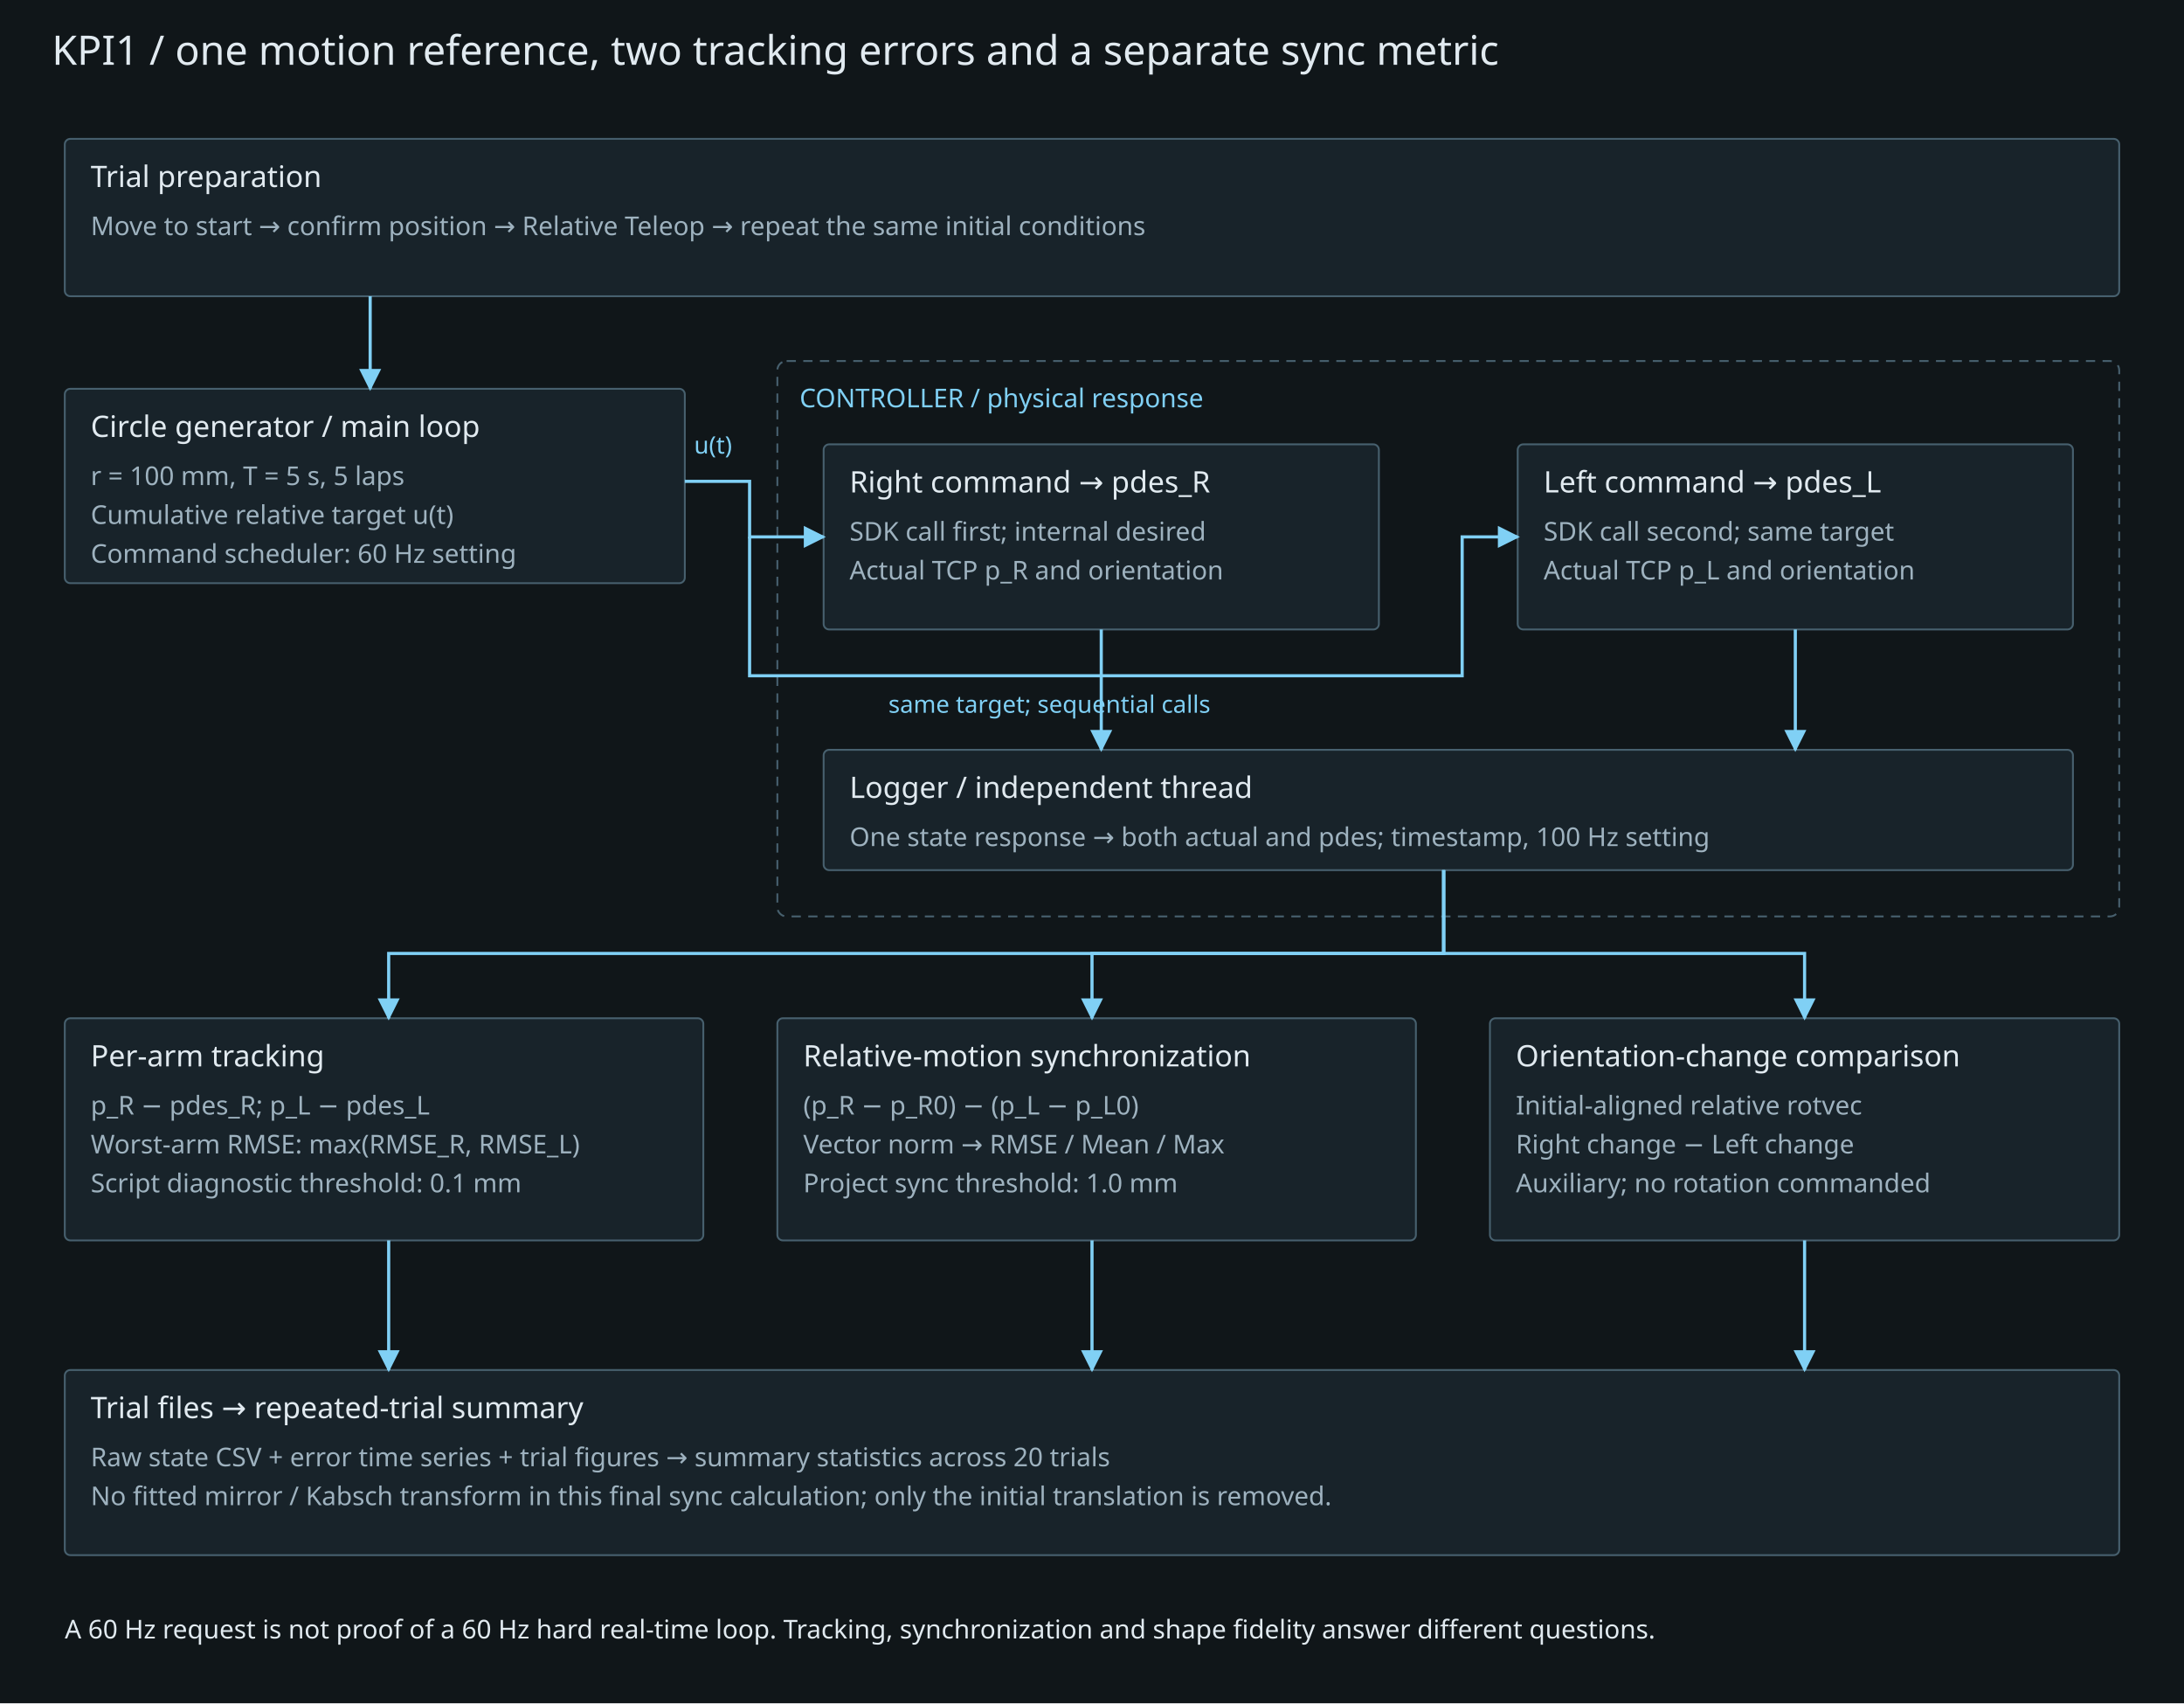
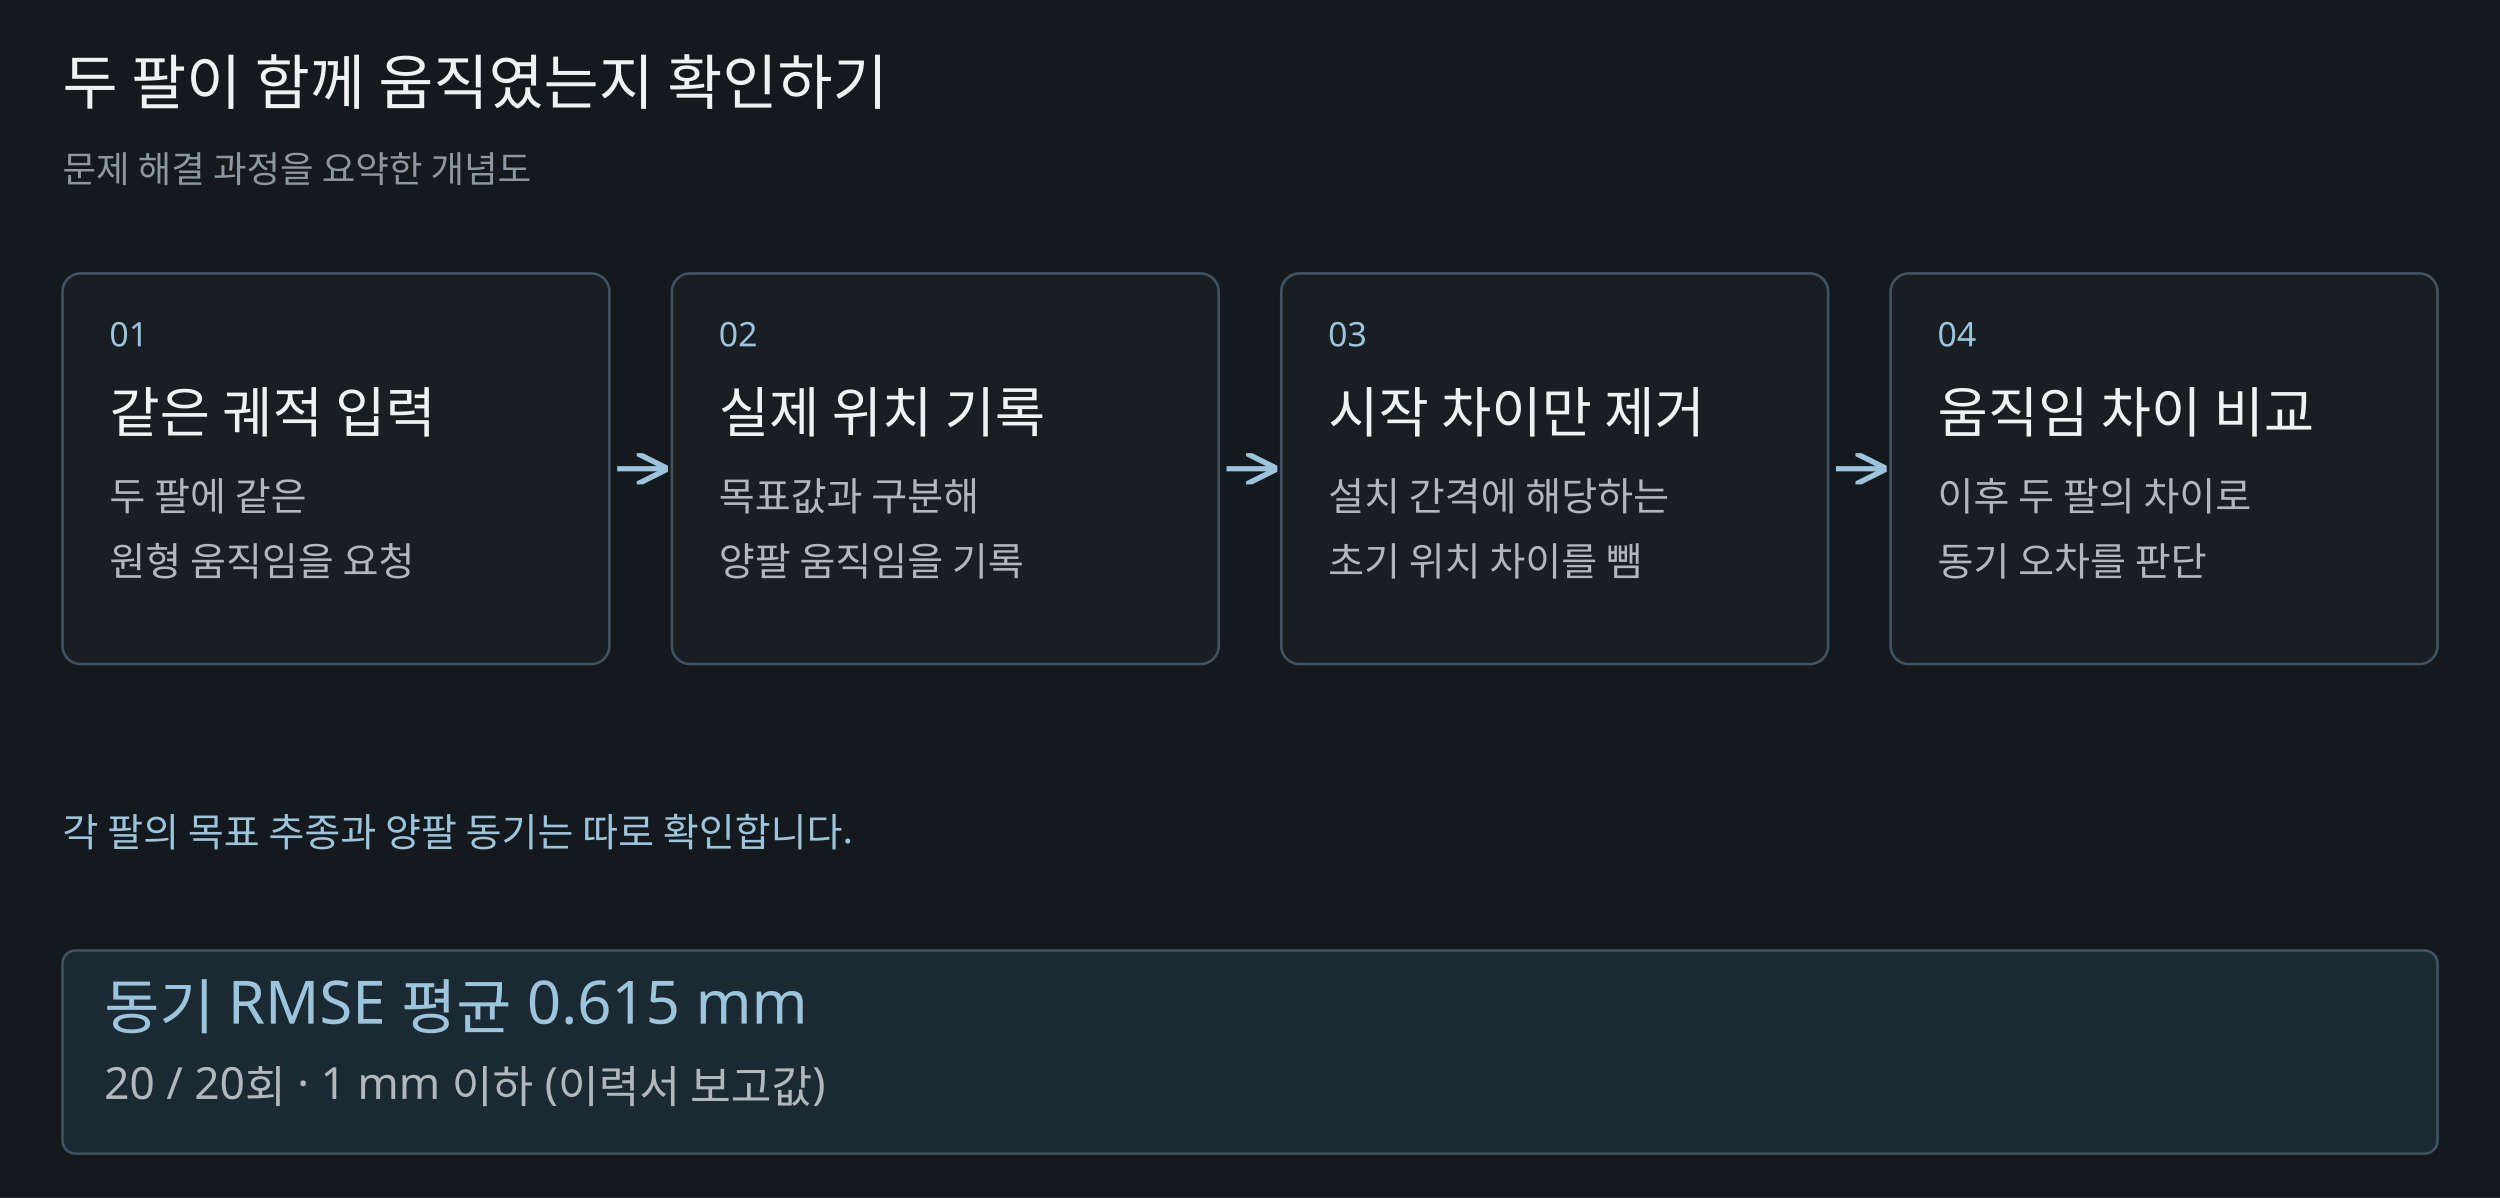
- <svg xmlns="http://www.w3.org/2000/svg" viewBox="0 0 1180 920" width="1180" height="920" style="max-width:100%;height:auto" role="img" aria-labelledby="title">
+ <svg xmlns="http://www.w3.org/2000/svg" viewBox="0 0 960 460" role="img" aria-labelledby="title">
  <defs>
-     <marker id="arrow" viewBox="0 0 10 10" refX="9" refY="5" markerWidth="7" markerHeight="7" orient="auto-start-reverse">
-       <path d="M0 0L10 5L0 10" fill="#80d0f5" />
+     <marker id="arrow" viewBox="0 0 8 8" refX="7" refY="4" markerWidth="6" markerHeight="6" orient="auto">
+       <path d="M0 0L8 4L0 8" fill="none" stroke="#9cc4dc" stroke-width="1.4" />
    </marker>
  </defs>
-   <rect width="100%" height="100%" fill="#101619" />
-   <text x="28" y="35" fill="#e1eaf0" font-size="22" font-family="Segoe UI,Malgun Gothic,sans-serif">KPI1 / one motion reference, two tracking errors and a separate sync metric</text>
-   <rect x="35" y="75" width="1110" height="85" rx="3" fill="#18232a" stroke="#47606e" />
-   <text x="49" y="101" fill="#e1eaf0" font-size="16" font-family="Segoe UI,Malgun Gothic,sans-serif">Trial preparation</text>
-   <text x="49" y="127" fill="#9eb2bf" font-size="14" font-family="Segoe UI,Malgun Gothic,sans-serif">Move to start → confirm position → Relative Teleop → repeat the same initial conditions</text>
-   <rect x="35" y="210" width="335" height="105" rx="3" fill="#18232a" stroke="#47606e" />
-   <text x="49" y="236" fill="#e1eaf0" font-size="16" font-family="Segoe UI,Malgun Gothic,sans-serif">Circle generator / main loop</text>
-   <text x="49" y="262" fill="#9eb2bf" font-size="14" font-family="Segoe UI,Malgun Gothic,sans-serif">r = 100 mm, T = 5 s, 5 laps</text>
-   <text x="49" y="283" fill="#9eb2bf" font-size="14" font-family="Segoe UI,Malgun Gothic,sans-serif">Cumulative relative target u(t)</text>
-   <text x="49" y="304" fill="#9eb2bf" font-size="14" font-family="Segoe UI,Malgun Gothic,sans-serif">Command scheduler: 60 Hz setting</text>
-   <path d="M200 160V210" fill="none" stroke="#80d0f5" stroke-width="1.7" marker-end="url(#arrow)" />
-   <rect x="420" y="195" width="725" height="300" rx="5" fill="none" stroke="#47606e" stroke-dasharray="5 4" />
-   <text x="432" y="220" fill="#80d0f5" font-size="14" font-family="Segoe UI,Malgun Gothic,sans-serif">CONTROLLER / physical response</text>
-   <rect x="445" y="240" width="300" height="100" rx="3" fill="#18232a" stroke="#47606e" />
-   <text x="459" y="266" fill="#e1eaf0" font-size="16" font-family="Segoe UI,Malgun Gothic,sans-serif">Right command → pdes_R</text>
-   <text x="459" y="292" fill="#9eb2bf" font-size="14" font-family="Segoe UI,Malgun Gothic,sans-serif">SDK call first; internal desired</text>
-   <text x="459" y="313" fill="#9eb2bf" font-size="14" font-family="Segoe UI,Malgun Gothic,sans-serif">Actual TCP p_R and orientation</text>
-   <rect x="820" y="240" width="300" height="100" rx="3" fill="#18232a" stroke="#47606e" />
-   <text x="834" y="266" fill="#e1eaf0" font-size="16" font-family="Segoe UI,Malgun Gothic,sans-serif">Left command → pdes_L</text>
-   <text x="834" y="292" fill="#9eb2bf" font-size="14" font-family="Segoe UI,Malgun Gothic,sans-serif">SDK call second; same target</text>
-   <text x="834" y="313" fill="#9eb2bf" font-size="14" font-family="Segoe UI,Malgun Gothic,sans-serif">Actual TCP p_L and orientation</text>
-   <path d="M370 260H405V290H445" fill="none" stroke="#80d0f5" stroke-width="1.7" marker-end="url(#arrow)" />
-   <text x="375" y="245" fill="#80d0f5" font-size="13" font-family="Segoe UI,Malgun Gothic,sans-serif">u(t)</text>
-   <path d="M405 290V365H790V290H820" fill="none" stroke="#80d0f5" stroke-width="1.7" marker-end="url(#arrow)" />
-   <text x="480" y="385" fill="#80d0f5" font-size="13" font-family="Segoe UI,Malgun Gothic,sans-serif">same target; sequential calls</text>
-   <rect x="445" y="405" width="675" height="65" rx="3" fill="#18232a" stroke="#47606e" />
-   <text x="459" y="431" fill="#e1eaf0" font-size="16" font-family="Segoe UI,Malgun Gothic,sans-serif">Logger / independent thread</text>
-   <text x="459" y="457" fill="#9eb2bf" font-size="14" font-family="Segoe UI,Malgun Gothic,sans-serif">One state response → both actual and pdes; timestamp, 100 Hz setting</text>
-   <path d="M595 340V405" fill="none" stroke="#80d0f5" stroke-width="1.7" marker-end="url(#arrow)" />
-   <path d="M970 340V405" fill="none" stroke="#80d0f5" stroke-width="1.7" marker-end="url(#arrow)" />
-   <rect x="35" y="550" width="345" height="120" rx="3" fill="#18232a" stroke="#47606e" />
-   <text x="49" y="576" fill="#e1eaf0" font-size="16" font-family="Segoe UI,Malgun Gothic,sans-serif">Per-arm tracking</text>
-   <text x="49" y="602" fill="#9eb2bf" font-size="14" font-family="Segoe UI,Malgun Gothic,sans-serif">p_R − pdes_R; p_L − pdes_L</text>
-   <text x="49" y="623" fill="#9eb2bf" font-size="14" font-family="Segoe UI,Malgun Gothic,sans-serif">Worst-arm RMSE: max(RMSE_R, RMSE_L)</text>
-   <text x="49" y="644" fill="#9eb2bf" font-size="14" font-family="Segoe UI,Malgun Gothic,sans-serif">Script diagnostic threshold: 0.1 mm</text>
-   <rect x="420" y="550" width="345" height="120" rx="3" fill="#18232a" stroke="#47606e" />
-   <text x="434" y="576" fill="#e1eaf0" font-size="16" font-family="Segoe UI,Malgun Gothic,sans-serif">Relative-motion synchronization</text>
-   <text x="434" y="602" fill="#9eb2bf" font-size="14" font-family="Segoe UI,Malgun Gothic,sans-serif">(p_R − p_R0) − (p_L − p_L0)</text>
-   <text x="434" y="623" fill="#9eb2bf" font-size="14" font-family="Segoe UI,Malgun Gothic,sans-serif">Vector norm → RMSE / Mean / Max</text>
-   <text x="434" y="644" fill="#9eb2bf" font-size="14" font-family="Segoe UI,Malgun Gothic,sans-serif">Project sync threshold: 1.0 mm</text>
-   <rect x="805" y="550" width="340" height="120" rx="3" fill="#18232a" stroke="#47606e" />
-   <text x="819" y="576" fill="#e1eaf0" font-size="16" font-family="Segoe UI,Malgun Gothic,sans-serif">Orientation-change comparison</text>
-   <text x="819" y="602" fill="#9eb2bf" font-size="14" font-family="Segoe UI,Malgun Gothic,sans-serif">Initial-aligned relative rotvec</text>
-   <text x="819" y="623" fill="#9eb2bf" font-size="14" font-family="Segoe UI,Malgun Gothic,sans-serif">Right change − Left change</text>
-   <text x="819" y="644" fill="#9eb2bf" font-size="14" font-family="Segoe UI,Malgun Gothic,sans-serif">Auxiliary; no rotation commanded</text>
-   <path d="M780 470V515H210V550" fill="none" stroke="#80d0f5" stroke-width="1.7" marker-end="url(#arrow)" />
-   <path d="M780 470V515H590V550" fill="none" stroke="#80d0f5" stroke-width="1.7" marker-end="url(#arrow)" />
-   <path d="M780 470V515H975V550" fill="none" stroke="#80d0f5" stroke-width="1.7" marker-end="url(#arrow)" />
-   <rect x="35" y="740" width="1110" height="100" rx="3" fill="#18232a" stroke="#47606e" />
-   <text x="49" y="766" fill="#e1eaf0" font-size="16" font-family="Segoe UI,Malgun Gothic,sans-serif">Trial files → repeated-trial summary</text>
-   <text x="49" y="792" fill="#9eb2bf" font-size="14" font-family="Segoe UI,Malgun Gothic,sans-serif">Raw state CSV + error time series + trial figures → summary statistics across 20 trials</text>
-   <text x="49" y="813" fill="#9eb2bf" font-size="14" font-family="Segoe UI,Malgun Gothic,sans-serif">No fitted mirror / Kabsch transform in this final sync calculation; only the initial translation is removed.</text>
-   <path d="M210 670V740" fill="none" stroke="#80d0f5" stroke-width="1.7" marker-end="url(#arrow)" />
-   <path d="M590 670V740" fill="none" stroke="#80d0f5" stroke-width="1.7" marker-end="url(#arrow)" />
-   <path d="M975 670V740" fill="none" stroke="#80d0f5" stroke-width="1.7" marker-end="url(#arrow)" />
-   <text x="35" y="885" fill="#e1eaf0" font-size="14" font-family="Segoe UI,Malgun Gothic,sans-serif">A 60 Hz request is not proof of a 60 Hz hard real-time loop. Tracking, synchronization and shape fidelity answer different questions.</text>
+   <rect width="960" height="460" fill="#14191d" />
+   <g font-family="Malgun Gothic,Pretendard,sans-serif">
+     <text x="24" y="40" font-size="23" fill="#f0f1f2" text-anchor="start">두 팔이 함께 움직였는지 확인하기</text>
+     <text x="24" y="70" font-size="14" fill="#8c979f" text-anchor="start">문제 해결 과정을 요약한 개념도</text>
+     <rect x="24" y="105" width="210" height="150" rx="7" fill="#191e22" stroke="#415362" />
+     <text x="42" y="133" font-size="13" fill="#9cc4dc" text-anchor="start">01</text>
+     <text x="42" y="166" font-size="21" fill="#f0f1f2" text-anchor="start">같은 궤적 입력</text>
+     <text x="42" y="196" font-size="15" fill="#b0b8be" text-anchor="start">두 팔에 같은</text>
+     <text x="42" y="221" font-size="15" fill="#b0b8be" text-anchor="start">원형 움직임을 요청</text>
+     <path d="M237 180L255 180" fill="none" stroke="#9cc4dc" stroke-width="2" marker-end="url(#arrow)" />
+     <rect x="258" y="105" width="210" height="150" rx="7" fill="#191e22" stroke="#415362" />
+     <text x="276" y="133" font-size="13" fill="#9cc4dc" text-anchor="start">02</text>
+     <text x="276" y="166" font-size="21" fill="#f0f1f2" text-anchor="start">실제 위치 기록</text>
+     <text x="276" y="196" font-size="15" fill="#b0b8be" text-anchor="start">목표값과 구분해</text>
+     <text x="276" y="221" font-size="15" fill="#b0b8be" text-anchor="start">양팔 움직임을 기록</text>
+     <path d="M471 180L489 180" fill="none" stroke="#9cc4dc" stroke-width="2" marker-end="url(#arrow)" />
+     <rect x="492" y="105" width="210" height="150" rx="7" fill="#191e22" stroke="#415362" />
+     <text x="510" y="133" font-size="13" fill="#9cc4dc" text-anchor="start">03</text>
+     <text x="510" y="166" font-size="21" fill="#f0f1f2" text-anchor="start">시작 차이만 제거</text>
+     <text x="510" y="196" font-size="15" fill="#b0b8be" text-anchor="start">설치 간격에 해당하는</text>
+     <text x="510" y="221" font-size="15" fill="#b0b8be" text-anchor="start">초기 위치 차이를 뺌</text>
+     <path d="M705 180L723 180" fill="none" stroke="#9cc4dc" stroke-width="2" marker-end="url(#arrow)" />
+     <rect x="726" y="105" width="210" height="150" rx="7" fill="#191e22" stroke="#415362" />
+     <text x="744" y="133" font-size="13" fill="#9cc4dc" text-anchor="start">04</text>
+     <text x="744" y="166" font-size="21" fill="#f0f1f2" text-anchor="start">움직임 차이 비교</text>
+     <text x="744" y="196" font-size="15" fill="#b0b8be" text-anchor="start">이후 두 팔의 차이로</text>
+     <text x="744" y="221" font-size="15" fill="#b0b8be" text-anchor="start">동기 오차를 판단</text>
+     <text x="24" y="325" font-size="15" fill="#9cc4dc" text-anchor="start">각 팔의 목표 추종과 양팔 동기는 따로 확인합니다.</text>
+   </g>
+   <g font-family="Malgun Gothic,Pretendard,sans-serif">
+     <rect x="24" y="365" width="912" height="78" rx="5" fill="#1b2932" stroke="#415362" />
+     <text x="40" y="395" font-size="23" fill="#9cc4dc">동기 RMSE 평균 0.615 mm</text>
+     <text x="40" y="422" font-size="17" fill="#b0b8be">20 / 20회 · 1 mm 이하 (이력서 보고값)</text>
+   </g>
</svg>
